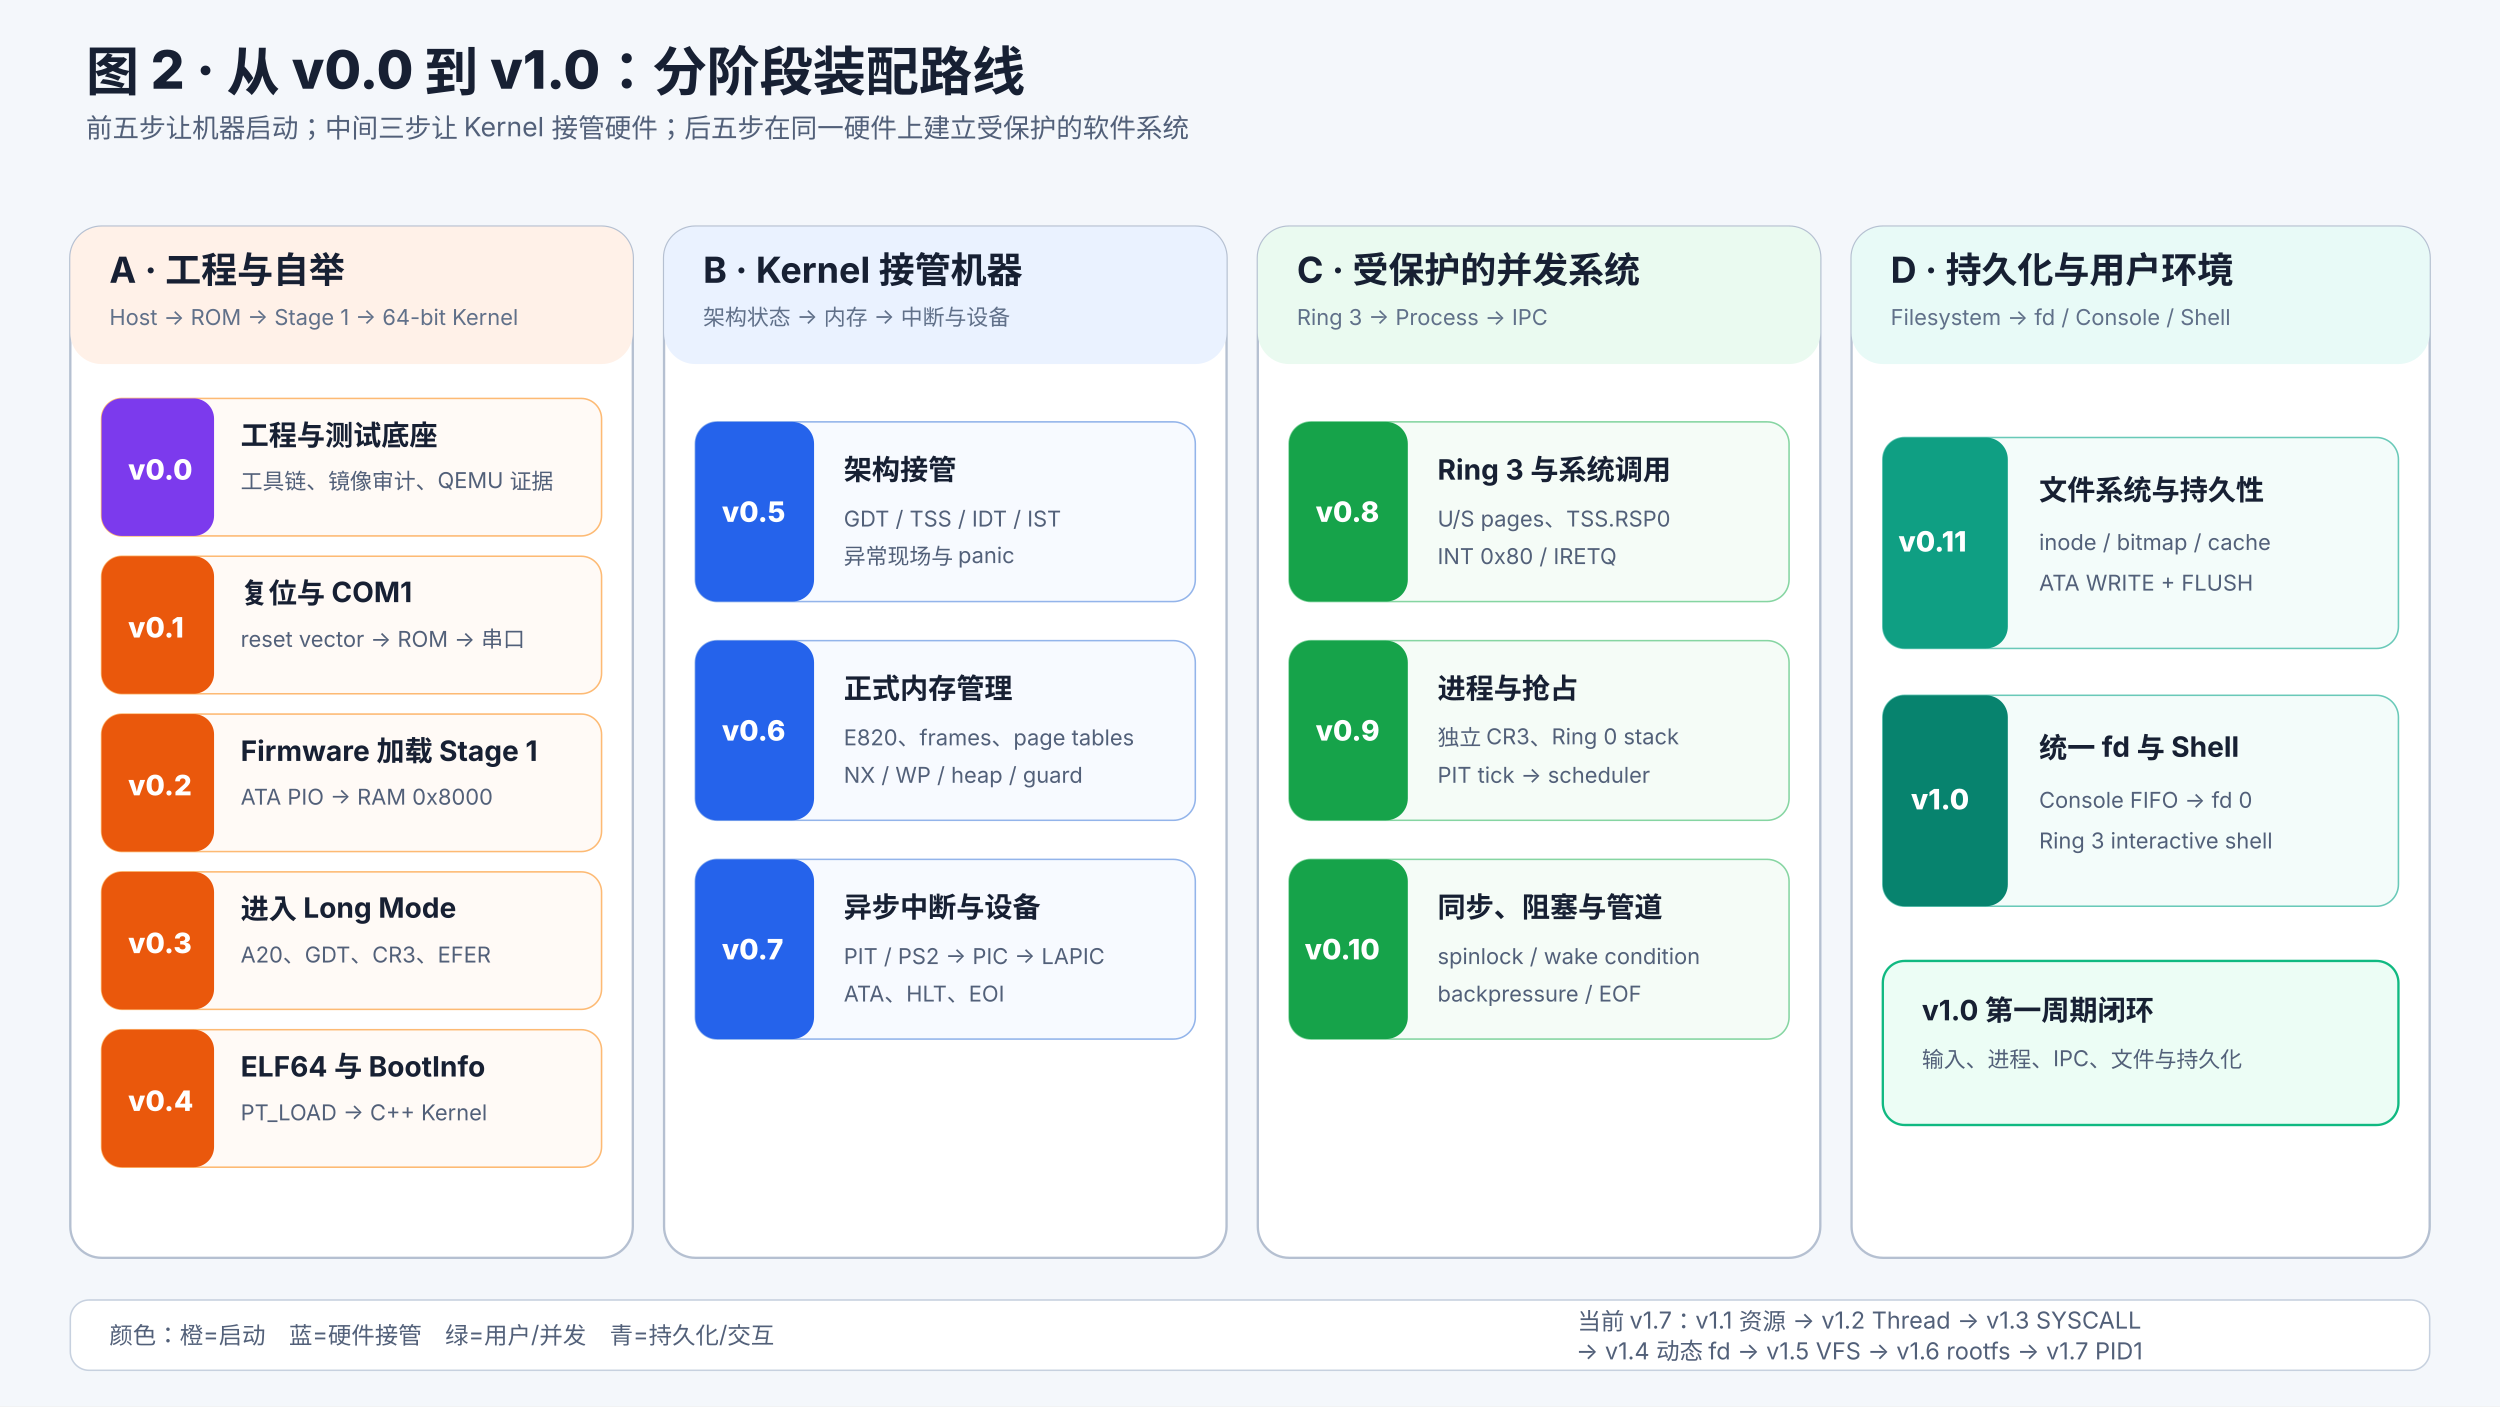
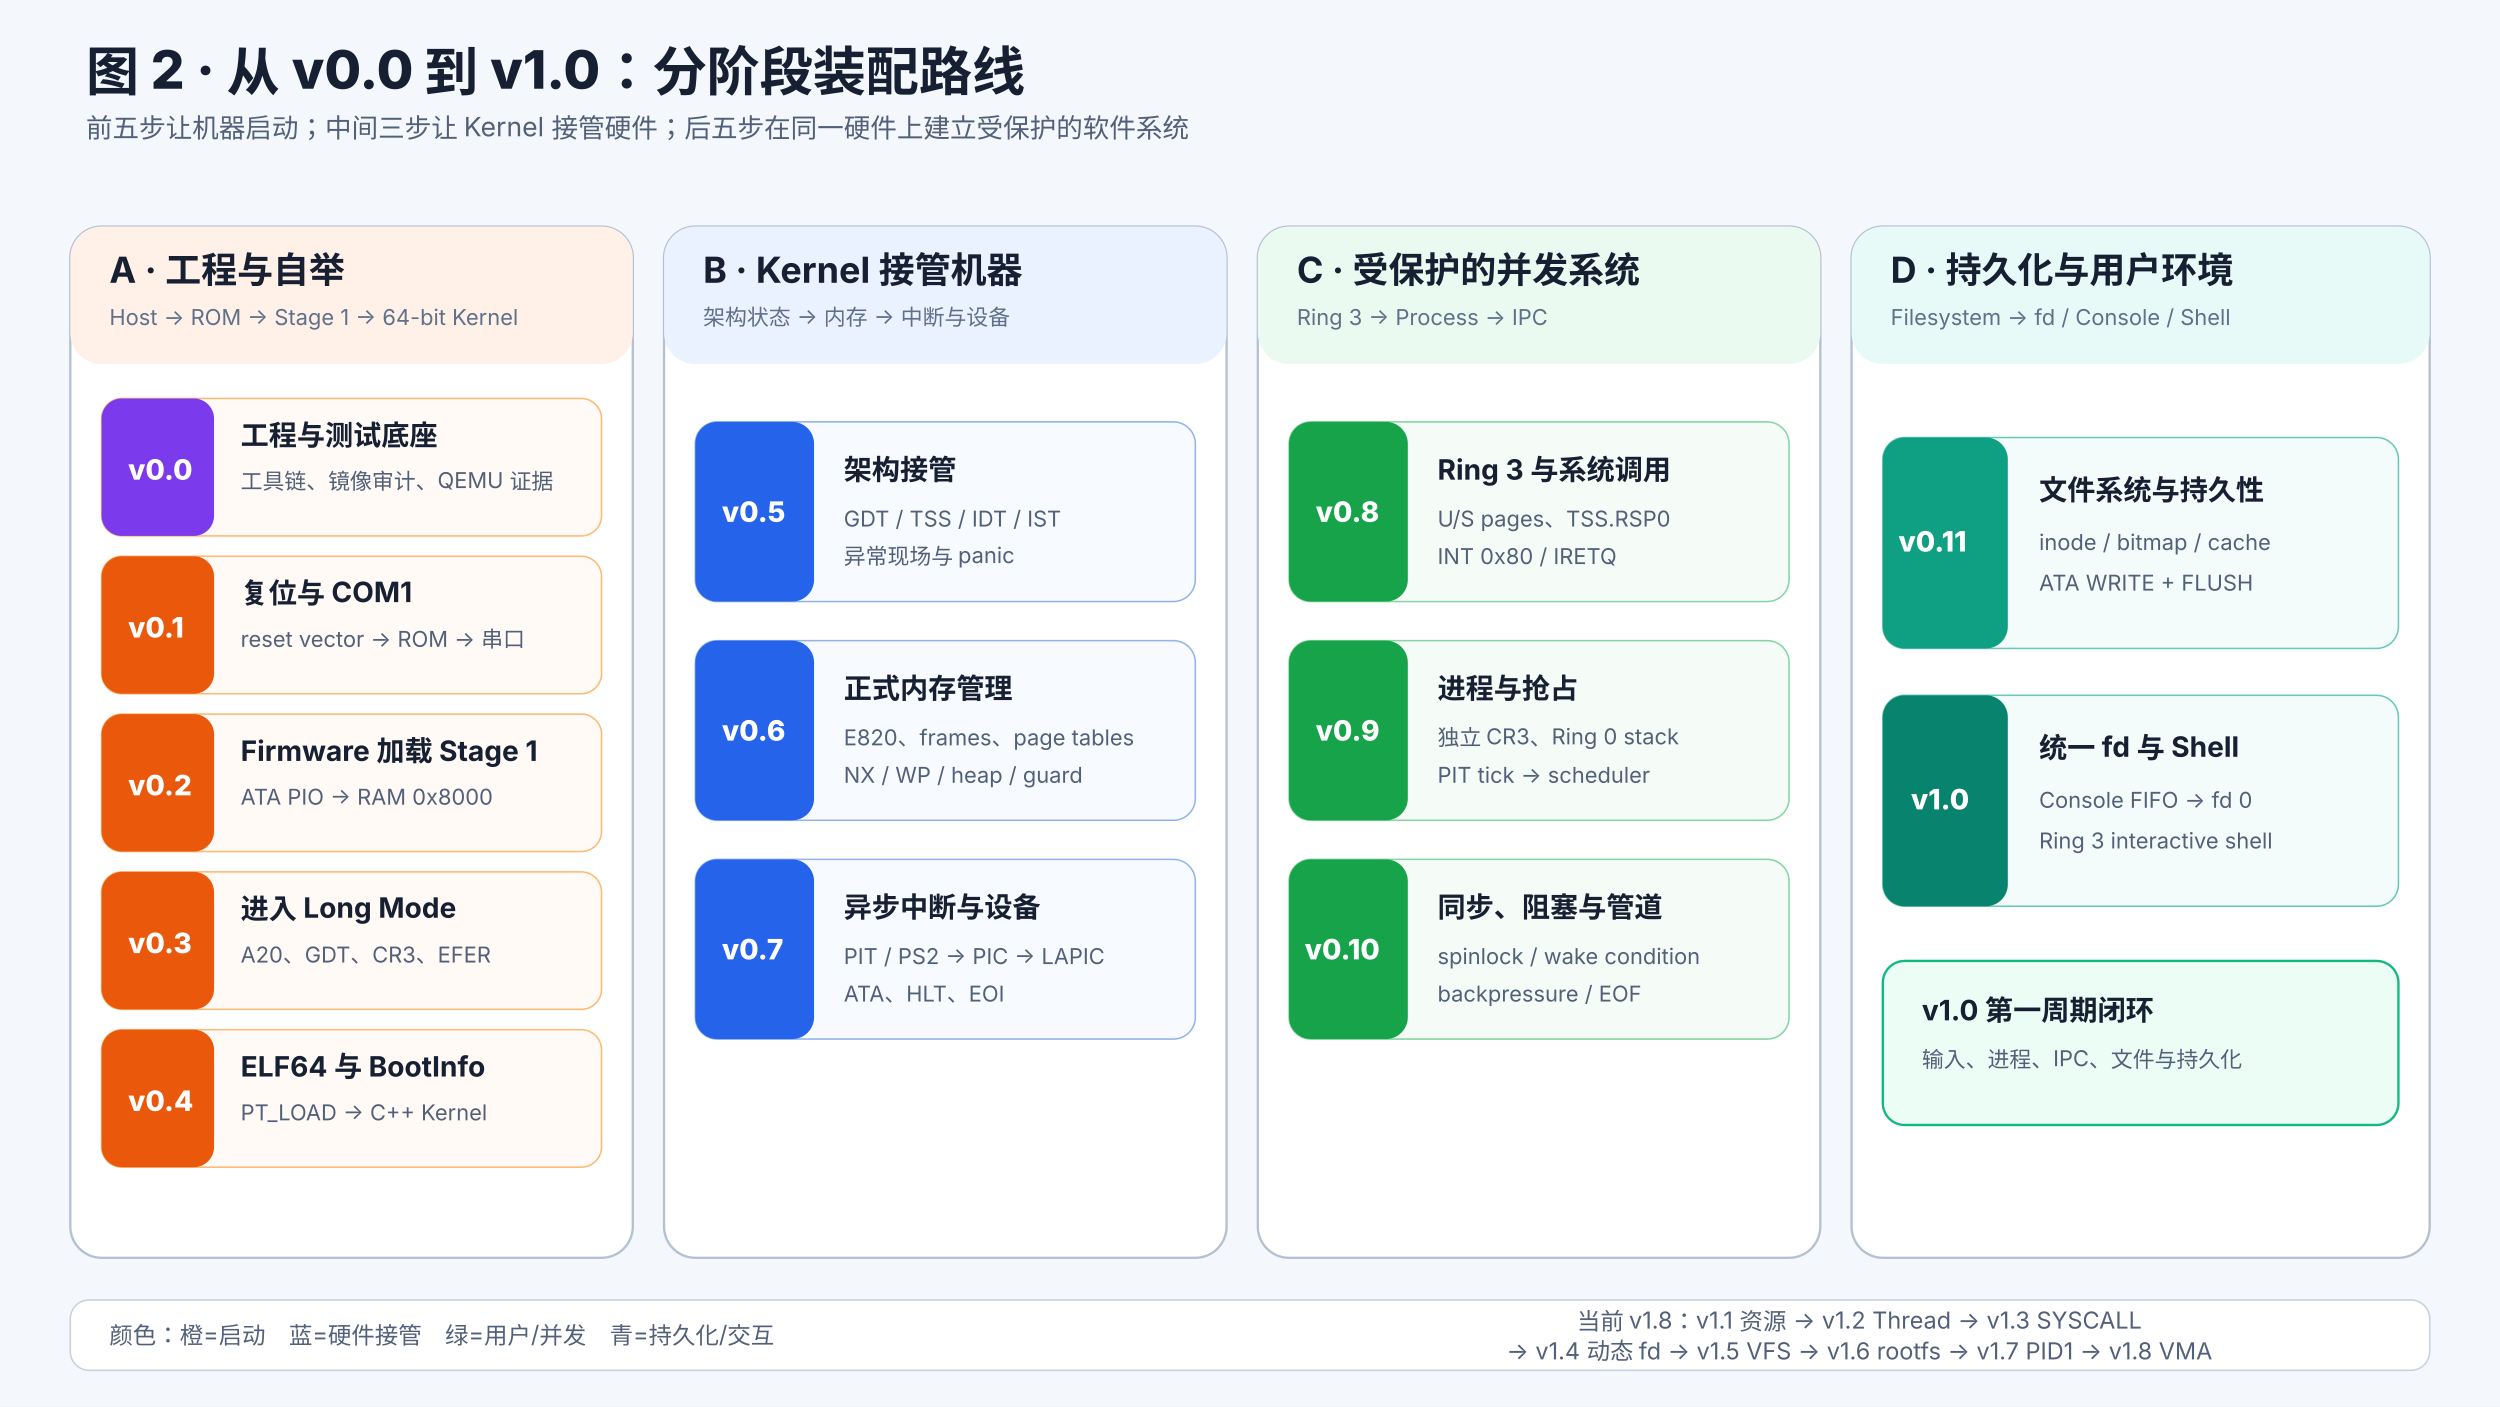
<svg xmlns="http://www.w3.org/2000/svg" width="1600" height="900" viewBox="0 0 1600 900" role="img" aria-labelledby="title description">
  <defs>
    <style>
      text { font-family: Inter, "Noto Sans SC", "Microsoft YaHei", sans-serif;
             fill: #172033; }
      .title { font-size: 34px; font-weight: 760; }
      .subtitle { font-size: 17px; fill: #526079; }
      .phase { font-size: 23px; font-weight: 750; }
      .phase-sub { font-size: 14px; fill: #607089; }
      .version { font-size: 18px; font-weight: 780; fill: #ffffff; }
      .card-title { font-size: 18px; font-weight: 720; }
      .body { font-size: 14px; fill: #526079; }
      .footer { font-size: 15px; fill: #526079; }
      .phase-panel { fill: #ffffff; stroke: #b5c0d1; stroke-width: 1.5; }
    </style>
  </defs>
  <rect width="1600" height="900" fill="#f4f7fb" />
  <text x="55" y="58" class="title">图 2 · 从 v0.0 到 v1.0：分阶段装配路线</text>
  <text x="55" y="88" class="subtitle">
    前五步让机器启动；中间三步让 Kernel 接管硬件；后五步在同一硬件上建立受保护的软件系统
  </text>
  <rect x="45" y="145" width="360" height="660" rx="20" class="phase-panel" />
  <rect x="425" y="145" width="360" height="660" rx="20" class="phase-panel" />
  <rect x="805" y="145" width="360" height="660" rx="20" class="phase-panel" />
  <rect x="1185" y="145" width="370" height="660" rx="20" class="phase-panel" />
  <rect x="45" y="145" width="360" height="88" rx="20" fill="#fff1e8" />
  <text x="70" y="181" class="phase">A · 工程与自举</text>
  <text x="70" y="208" class="phase-sub">Host → ROM → Stage 1 → 64-bit Kernel</text>
  <rect x="425" y="145" width="360" height="88" rx="20" fill="#eaf2ff" />
  <text x="450" y="181" class="phase">B · Kernel 接管机器</text>
  <text x="450" y="208" class="phase-sub">架构状态 → 内存 → 中断与设备</text>
  <rect x="805" y="145" width="360" height="88" rx="20" fill="#eafaf0" />
  <text x="830" y="181" class="phase">C · 受保护的并发系统</text>
  <text x="830" y="208" class="phase-sub">Ring 3 → Process → IPC</text>
  <rect x="1185" y="145" width="370" height="88" rx="20" fill="#e8faf7" />
  <text x="1210" y="181" class="phase">D · 持久化与用户环境</text>
  <text x="1210" y="208" class="phase-sub">Filesystem → fd / Console / Shell</text>
  <g>
    <rect x="65" y="255" width="320" height="88" rx="13" fill="#fffaf6" stroke="#fdba74" />
    <rect x="65" y="255" width="72" height="88" rx="13" fill="#7c3aed" />
    <text x="82" y="307" class="version">v0.0</text>
    <text x="154" y="285" class="card-title">工程与测试底座</text>
    <text x="154" y="313" class="body">工具链、镜像审计、QEMU 证据</text>
    <rect x="65" y="356" width="320" height="88" rx="13" fill="#fffaf6" stroke="#fdba74" />
    <rect x="65" y="356" width="72" height="88" rx="13" fill="#ea580c" />
    <text x="82" y="408" class="version">v0.1</text>
    <text x="154" y="386" class="card-title">复位与 COM1</text>
    <text x="154" y="414" class="body">reset vector → ROM → 串口</text>
    <rect x="65" y="457" width="320" height="88" rx="13" fill="#fffaf6" stroke="#fdba74" />
    <rect x="65" y="457" width="72" height="88" rx="13" fill="#ea580c" />
    <text x="82" y="509" class="version">v0.2</text>
    <text x="154" y="487" class="card-title">Firmware 加载 Stage 1</text>
    <text x="154" y="515" class="body">ATA PIO → RAM 0x8000</text>
    <rect x="65" y="558" width="320" height="88" rx="13" fill="#fffaf6" stroke="#fdba74" />
    <rect x="65" y="558" width="72" height="88" rx="13" fill="#ea580c" />
    <text x="82" y="610" class="version">v0.3</text>
    <text x="154" y="588" class="card-title">进入 Long Mode</text>
    <text x="154" y="616" class="body">A20、GDT、CR3、EFER</text>
    <rect x="65" y="659" width="320" height="88" rx="13" fill="#fffaf6" stroke="#fdba74" />
    <rect x="65" y="659" width="72" height="88" rx="13" fill="#ea580c" />
    <text x="82" y="711" class="version">v0.4</text>
    <text x="154" y="689" class="card-title">ELF64 与 BootInfo</text>
    <text x="154" y="717" class="body">PT_LOAD → C++ Kernel</text>
  </g>
  <g>
    <rect x="445" y="270" width="320" height="115" rx="14" fill="#f7faff" stroke="#93b4ea" />
    <rect x="445" y="270" width="76" height="115" rx="14" fill="#2563eb" />
    <text x="462" y="334" class="version">v0.5</text>
    <text x="540" y="307" class="card-title">架构接管</text>
    <text x="540" y="337" class="body">GDT / TSS / IDT / IST</text>
    <text x="540" y="361" class="body">异常现场与 panic</text>
    <rect x="445" y="410" width="320" height="115" rx="14" fill="#f7faff" stroke="#93b4ea" />
    <rect x="445" y="410" width="76" height="115" rx="14" fill="#2563eb" />
    <text x="462" y="474" class="version">v0.6</text>
    <text x="540" y="447" class="card-title">正式内存管理</text>
    <text x="540" y="477" class="body">E820、frames、page tables</text>
    <text x="540" y="501" class="body">NX / WP / heap / guard</text>
    <rect x="445" y="550" width="320" height="115" rx="14" fill="#f7faff" stroke="#93b4ea" />
    <rect x="445" y="550" width="76" height="115" rx="14" fill="#2563eb" />
    <text x="462" y="614" class="version">v0.7</text>
    <text x="540" y="587" class="card-title">异步中断与设备</text>
    <text x="540" y="617" class="body">PIT / PS2 → PIC → LAPIC</text>
    <text x="540" y="641" class="body">ATA、HLT、EOI</text>
  </g>
  <g>
    <rect x="825" y="270" width="320" height="115" rx="14" fill="#f5fcf7" stroke="#86d5a2" />
    <rect x="825" y="270" width="76" height="115" rx="14" fill="#16a34a" />
    <text x="842" y="334" class="version">v0.8</text>
    <text x="920" y="307" class="card-title">Ring 3 与系统调用</text>
    <text x="920" y="337" class="body">U/S pages、TSS.RSP0</text>
    <text x="920" y="361" class="body">INT 0x80 / IRETQ</text>
    <rect x="825" y="410" width="320" height="115" rx="14" fill="#f5fcf7" stroke="#86d5a2" />
    <rect x="825" y="410" width="76" height="115" rx="14" fill="#16a34a" />
    <text x="842" y="474" class="version">v0.9</text>
    <text x="920" y="447" class="card-title">进程与抢占</text>
    <text x="920" y="477" class="body">独立 CR3、Ring 0 stack</text>
    <text x="920" y="501" class="body">PIT tick → scheduler</text>
    <rect x="825" y="550" width="320" height="115" rx="14" fill="#f5fcf7" stroke="#86d5a2" />
    <rect x="825" y="550" width="76" height="115" rx="14" fill="#16a34a" />
    <text x="835" y="614" class="version">v0.10</text>
    <text x="920" y="587" class="card-title">同步、阻塞与管道</text>
    <text x="920" y="617" class="body">spinlock / wake condition</text>
    <text x="920" y="641" class="body">backpressure / EOF</text>
  </g>
  <g>
    <rect x="1205" y="280" width="330" height="135" rx="14" fill="#f3fcfa" stroke="#69c9b8" />
    <rect x="1205" y="280" width="80" height="135" rx="14" fill="#0f9f83" />
    <text x="1215" y="353" class="version">v0.11</text>
    <text x="1305" y="320" class="card-title">文件系统与持久性</text>
    <text x="1305" y="352" class="body">inode / bitmap / cache</text>
    <text x="1305" y="378" class="body">ATA WRITE + FLUSH</text>
    <rect x="1205" y="445" width="330" height="135" rx="14" fill="#f3fcfa" stroke="#69c9b8" />
    <rect x="1205" y="445" width="80" height="135" rx="14" fill="#07836e" />
    <text x="1223" y="518" class="version">v1.0</text>
    <text x="1305" y="485" class="card-title">统一 fd 与 Shell</text>
    <text x="1305" y="517" class="body">Console FIFO → fd 0</text>
    <text x="1305" y="543" class="body">Ring 3 interactive shell</text>
    <rect x="1205" y="615" width="330" height="105" rx="14" fill="#ecfdf5" stroke="#10b981" stroke-width="1.5" />
    <text x="1230" y="653" class="card-title">v1.0 第一周期闭环</text>
    <text x="1230" y="683" class="body">输入、进程、IPC、文件与持久化</text>
  </g>
  <rect x="45" y="832" width="1510" height="45" rx="12" fill="#ffffff" stroke="#c7d1df" />
  <text x="70" y="860" class="footer">
    颜色：橙=启动　蓝=硬件接管　绿=用户/并发　青=持久化/交互
  </text>
  <text x="1190" y="851" class="footer" text-anchor="middle">
-     当前 v1.7：v1.1 资源 → v1.2 Thread → v1.3 SYSCALL
+     当前 v1.8：v1.1 资源 → v1.2 Thread → v1.3 SYSCALL
  </text>
  <text x="1190" y="870" class="footer" text-anchor="middle">
-     → v1.4 动态 fd → v1.5 VFS → v1.6 rootfs → v1.7 PID1
+     → v1.4 动态 fd → v1.5 VFS → v1.6 rootfs → v1.7 PID1 → v1.8 VMA
  </text>
</svg>
